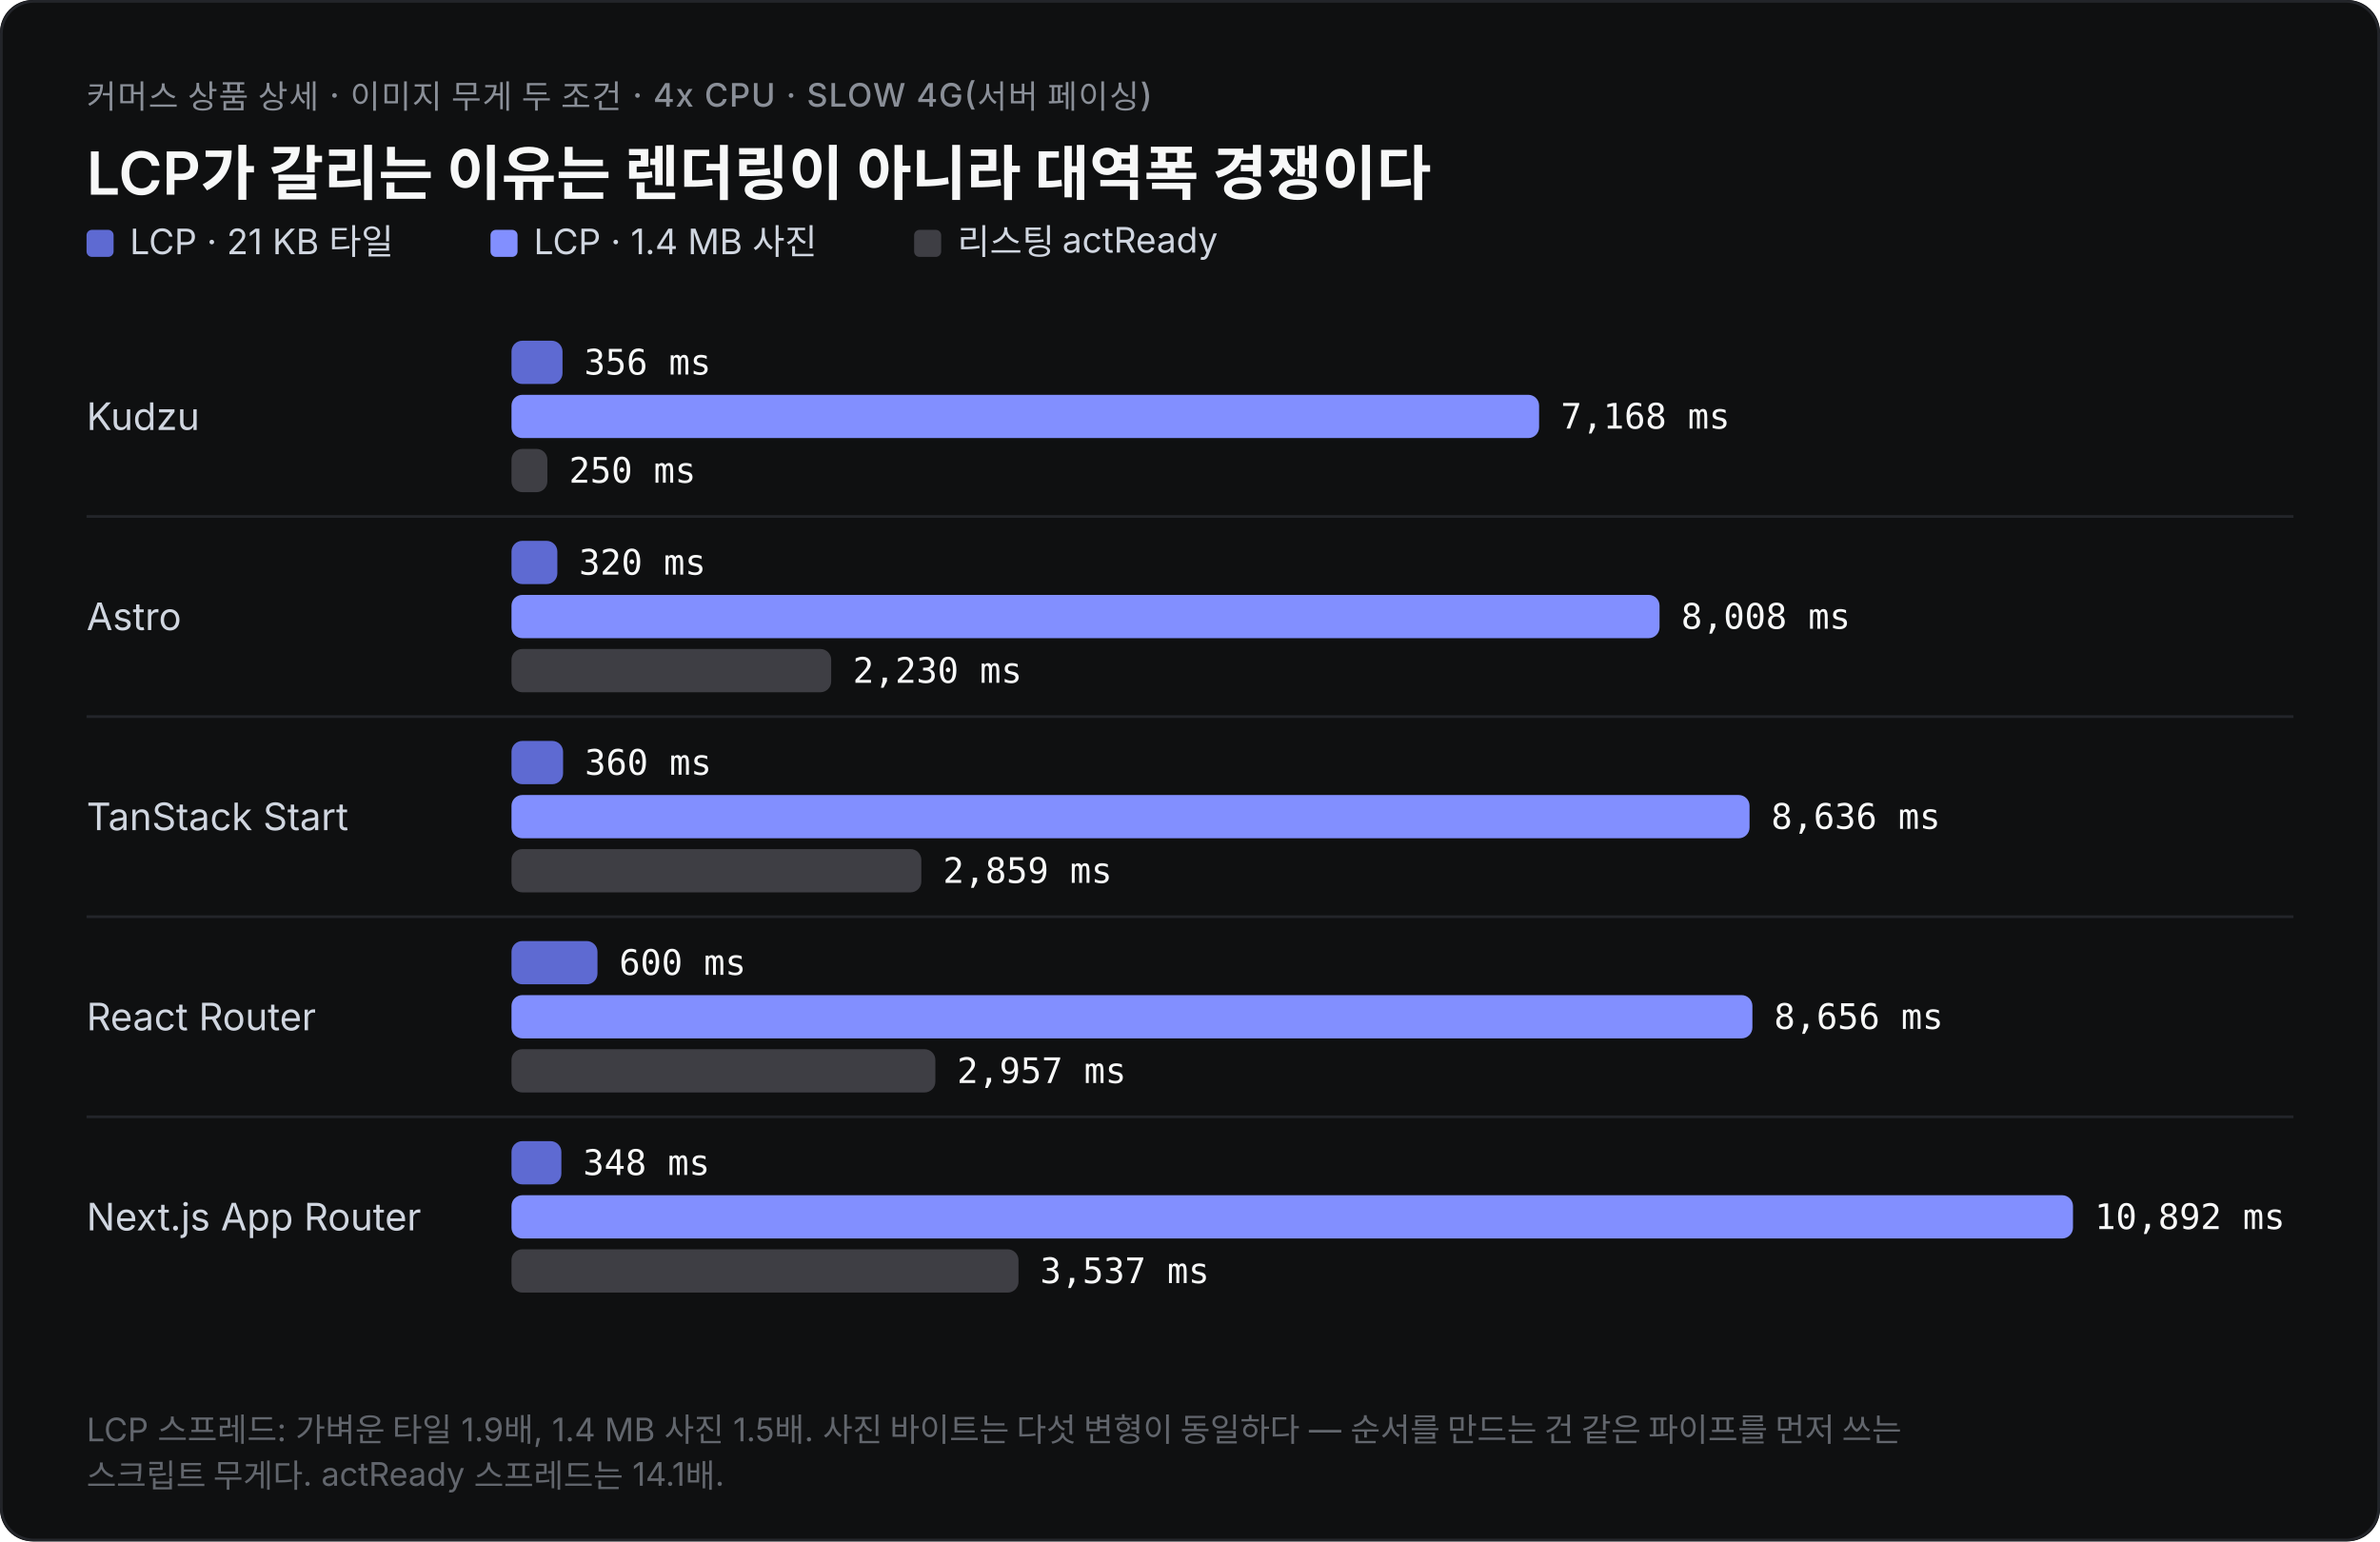
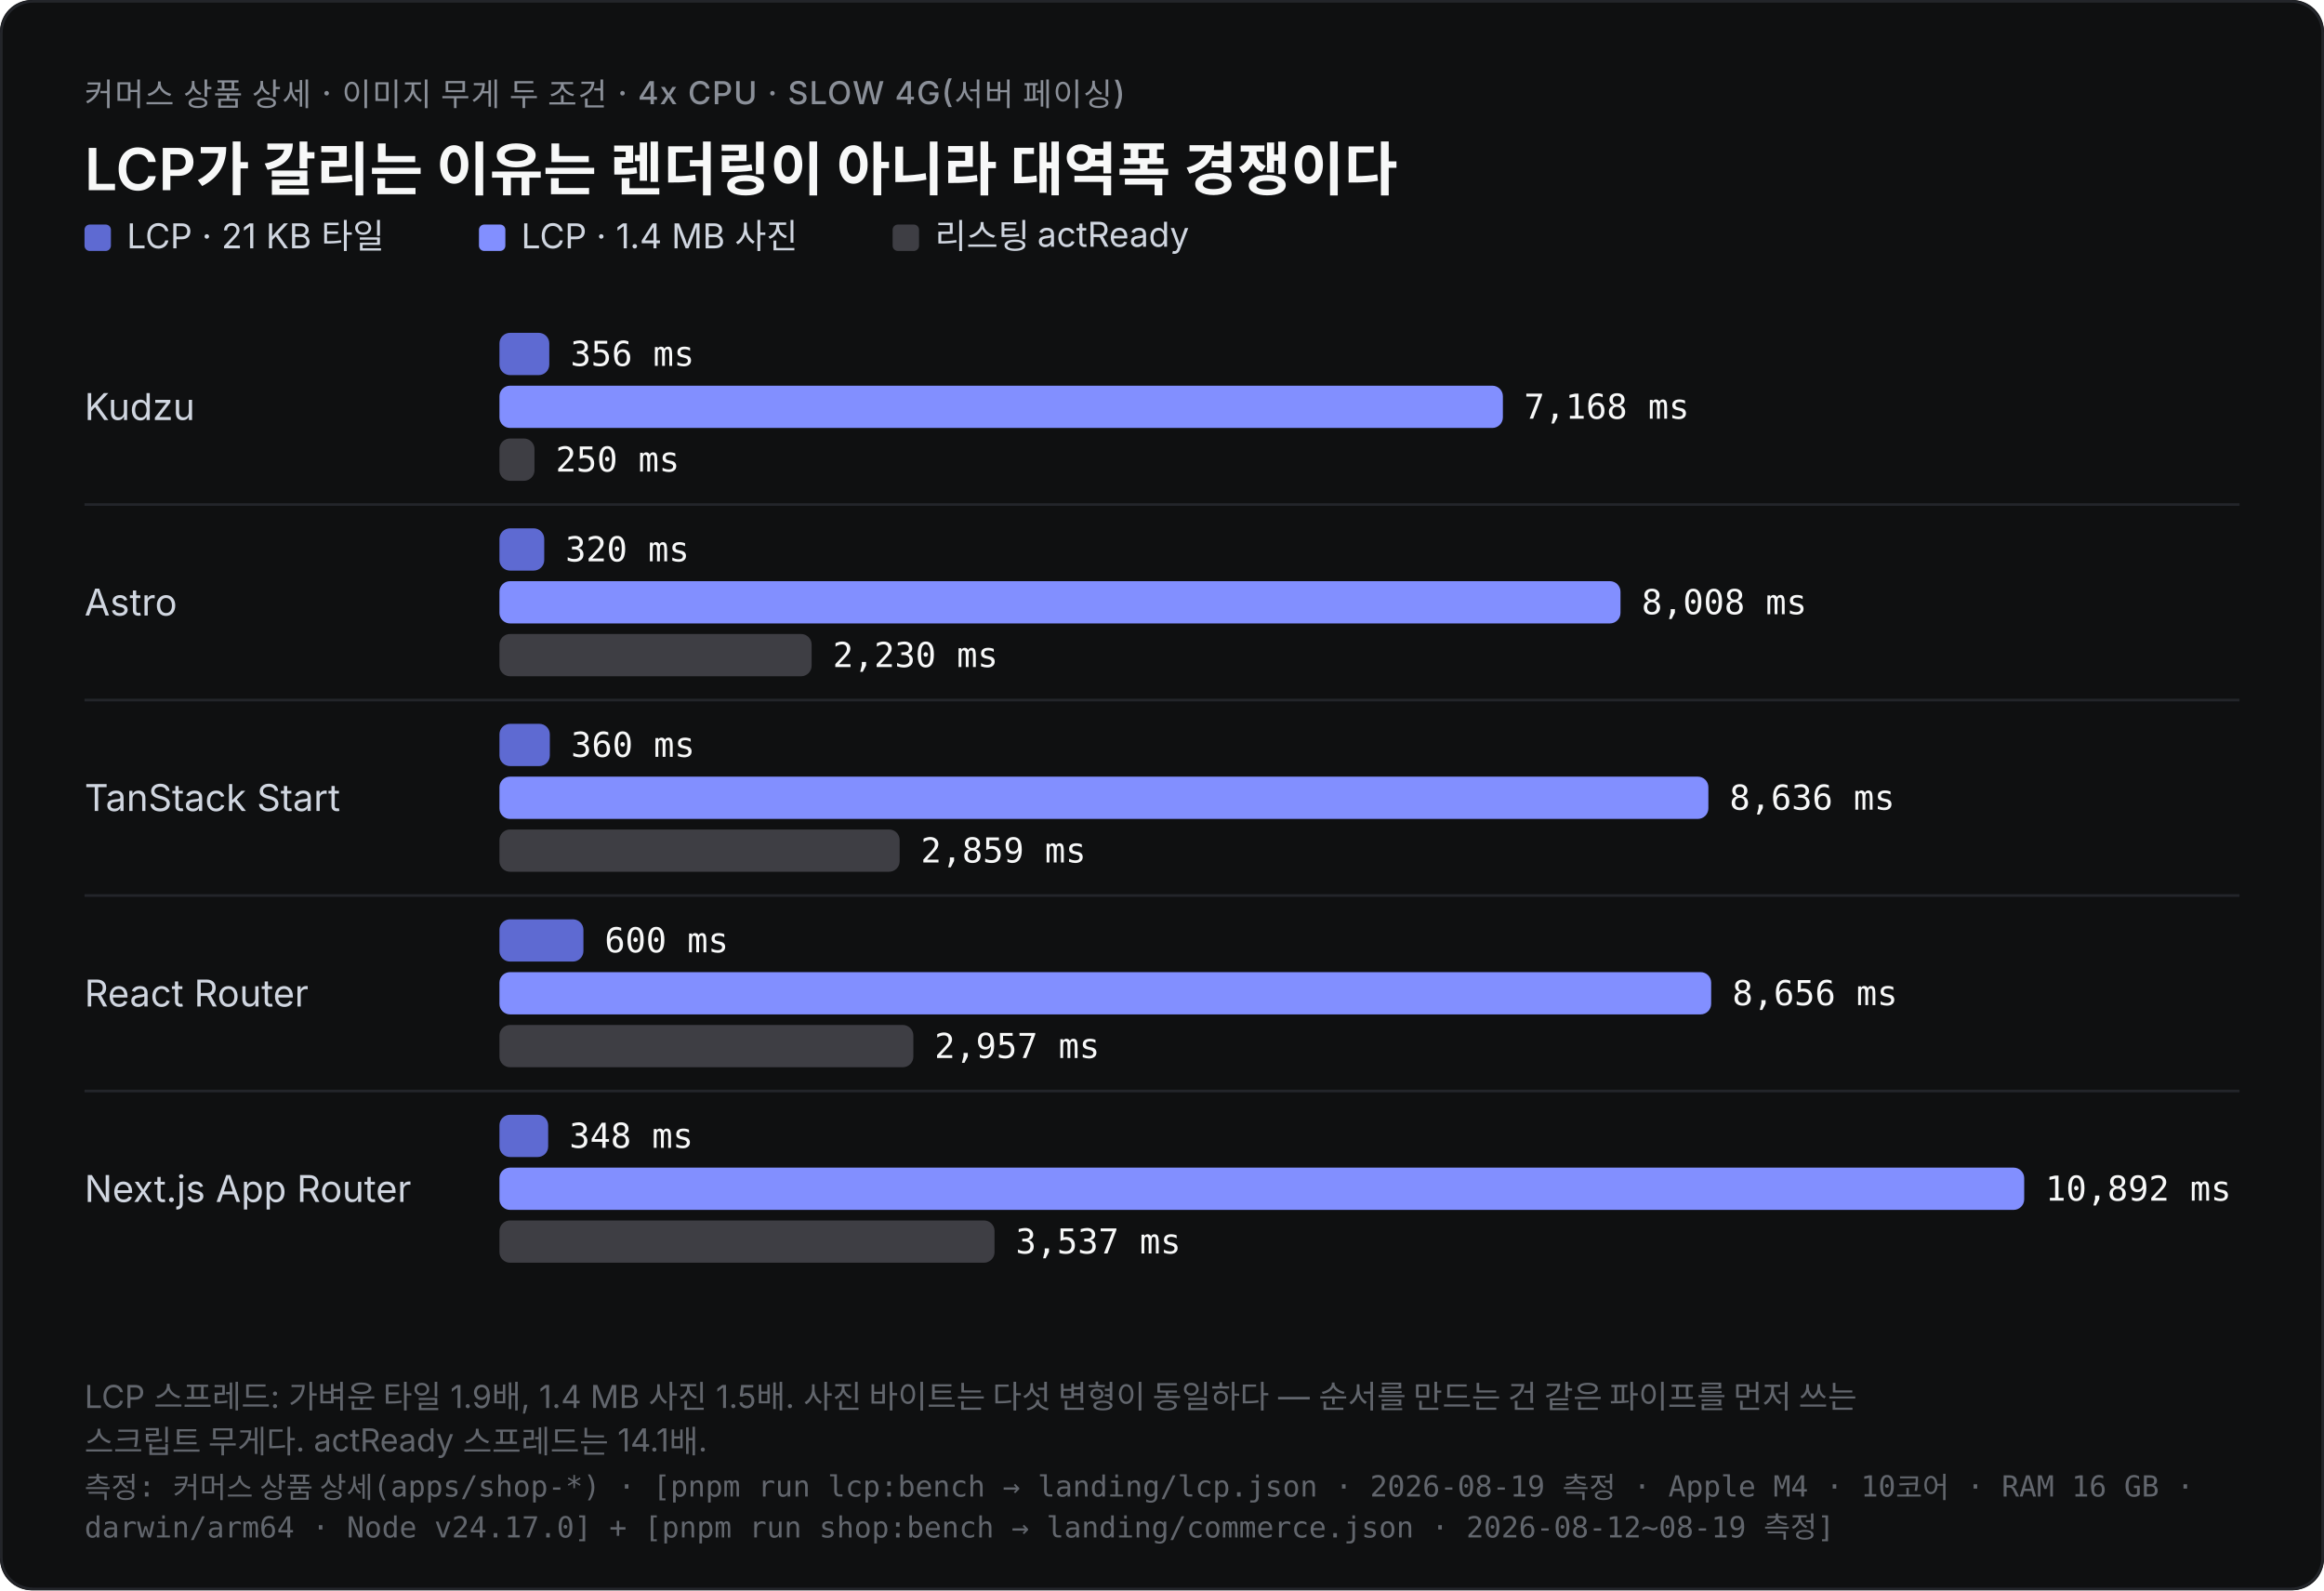
- <svg xmlns="http://www.w3.org/2000/svg" width="880" height="570" viewBox="0 0 880 570" role="img" aria-label="LCP가 갈리는 이유는 렌더링이 아니라 대역폭 경쟁이다">
-   <rect x="0" y="0" width="880" height="570" rx="12" fill="#010102" />
-   <rect x="0.5" y="0.5" width="879" height="569" rx="12" fill="#0f1011" stroke="#23252a" stroke-width="1" />
+ <svg xmlns="http://www.w3.org/2000/svg" width="880" height="602" viewBox="0 0 880 602" role="img" aria-label="LCP가 갈리는 이유는 렌더링이 아니라 대역폭 경쟁이다">
+   <rect x="0" y="0" width="880" height="602" rx="12" fill="#010102" />
+   <rect x="0.5" y="0.5" width="879" height="601" rx="12" fill="#0f1011" stroke="#23252a" stroke-width="1" />
  <text x="32" y="40" font-family="-apple-system, BlinkMacSystemFont, 'SF Pro Display', 'Segoe UI', Inter, Roboto, sans-serif" font-size="12" font-weight="500" fill="#8a8f98" letter-spacing="0.4">커머스 상품 상세 · 이미지 무게 두 조건 · 4x CPU · SLOW 4G(서버 페이싱)</text>
  <text x="32" y="72" font-family="-apple-system, BlinkMacSystemFont, 'SF Pro Display', 'Segoe UI', Inter, Roboto, sans-serif" font-size="22" font-weight="600" fill="#f7f8f8">LCP가 갈리는 이유는 렌더링이 아니라 대역폭 경쟁이다</text>
  <rect x="32" y="85" width="10" height="10" rx="2" fill="#5e6ad2" />
  <text x="48" y="94" font-family="-apple-system, BlinkMacSystemFont, 'SF Pro Display', 'Segoe UI', Inter, Roboto, sans-serif" font-size="13" font-weight="400" fill="#d0d6e0">LCP · 21 KB 타일</text>
  <rect x="181.36" y="85" width="10" height="10" rx="2" fill="#828fff" />
  <text x="197.36" y="94" font-family="-apple-system, BlinkMacSystemFont, 'SF Pro Display', 'Segoe UI', Inter, Roboto, sans-serif" font-size="13" font-weight="400" fill="#d0d6e0">LCP · 1.4 MB 사진</text>
  <rect x="338" y="85" width="10" height="10" rx="2" fill="#3e3e44" />
  <text x="354" y="94" font-family="-apple-system, BlinkMacSystemFont, 'SF Pro Display', 'Segoe UI', Inter, Roboto, sans-serif" font-size="13" font-weight="400" fill="#d0d6e0">리스팅 actReady</text>
  <text x="32" y="159" font-family="-apple-system, BlinkMacSystemFont, 'SF Pro Display', 'Segoe UI', Inter, Roboto, sans-serif" font-size="14" font-weight="400" fill="#d0d6e0">Kudzu</text>
  <rect x="189.12" y="126" width="18.87" height="16" rx="4" fill="#5e6ad2" />
  <text x="215.991" y="138.5" font-family="ui-monospace, SFMono-Regular, 'SF Mono', Menlo, monospace" font-size="13" font-weight="400" fill="#f7f8f8">356 ms</text>
  <rect x="189.12" y="146" width="379.96" height="16" rx="4" fill="#828fff" />
  <text x="577.079" y="158.5" font-family="ui-monospace, SFMono-Regular, 'SF Mono', Menlo, monospace" font-size="13" font-weight="400" fill="#f7f8f8">7,168 ms</text>
  <rect x="189.12" y="166" width="13.27" height="16" rx="4" fill="#3e3e44" />
  <text x="210.388" y="178.5" font-family="ui-monospace, SFMono-Regular, 'SF Mono', Menlo, monospace" font-size="13" font-weight="400" fill="#f7f8f8">250 ms</text>
  <line x1="32" y1="191" x2="848" y2="191" stroke="#23252a" stroke-width="1" />
  <text x="32" y="233" font-family="-apple-system, BlinkMacSystemFont, 'SF Pro Display', 'Segoe UI', Inter, Roboto, sans-serif" font-size="14" font-weight="400" fill="#d0d6e0">Astro</text>
  <rect x="189.12" y="200" width="16.96" height="16" rx="4" fill="#5e6ad2" />
  <text x="214.082" y="212.5" font-family="ui-monospace, SFMono-Regular, 'SF Mono', Menlo, monospace" font-size="13" font-weight="400" fill="#f7f8f8">320 ms</text>
  <rect x="189.12" y="220" width="424.49" height="16" rx="4" fill="#828fff" />
  <text x="621.606" y="232.5" font-family="ui-monospace, SFMono-Regular, 'SF Mono', Menlo, monospace" font-size="13" font-weight="400" fill="#f7f8f8">8,008 ms</text>
  <rect x="189.12" y="240" width="118.21" height="16" rx="4" fill="#3e3e44" />
  <text x="315.327" y="252.5" font-family="ui-monospace, SFMono-Regular, 'SF Mono', Menlo, monospace" font-size="13" font-weight="400" fill="#f7f8f8">2,230 ms</text>
  <line x1="32" y1="265" x2="848" y2="265" stroke="#23252a" stroke-width="1" />
  <text x="32" y="307" font-family="-apple-system, BlinkMacSystemFont, 'SF Pro Display', 'Segoe UI', Inter, Roboto, sans-serif" font-size="14" font-weight="400" fill="#d0d6e0">TanStack Start</text>
  <rect x="189.12" y="274" width="19.08" height="16" rx="4" fill="#5e6ad2" />
  <text x="216.203" y="286.5" font-family="ui-monospace, SFMono-Regular, 'SF Mono', Menlo, monospace" font-size="13" font-weight="400" fill="#f7f8f8">360 ms</text>
  <rect x="189.12" y="294" width="457.77" height="16" rx="4" fill="#828fff" />
  <text x="654.895" y="306.5" font-family="ui-monospace, SFMono-Regular, 'SF Mono', Menlo, monospace" font-size="13" font-weight="400" fill="#f7f8f8">8,636 ms</text>
  <rect x="189.12" y="314" width="151.54" height="16" rx="4" fill="#3e3e44" />
  <text x="348.658" y="326.5" font-family="ui-monospace, SFMono-Regular, 'SF Mono', Menlo, monospace" font-size="13" font-weight="400" fill="#f7f8f8">2,859 ms</text>
  <line x1="32" y1="339" x2="848" y2="339" stroke="#23252a" stroke-width="1" />
  <text x="32" y="381" font-family="-apple-system, BlinkMacSystemFont, 'SF Pro Display', 'Segoe UI', Inter, Roboto, sans-serif" font-size="14" font-weight="400" fill="#d0d6e0">React Router</text>
  <rect x="189.12" y="348" width="31.8" height="16" rx="4" fill="#5e6ad2" />
  <text x="228.925" y="360.5" font-family="ui-monospace, SFMono-Regular, 'SF Mono', Menlo, monospace" font-size="13" font-weight="400" fill="#f7f8f8">600 ms</text>
  <rect x="189.12" y="368" width="458.83" height="16" rx="4" fill="#828fff" />
  <text x="655.955" y="380.5" font-family="ui-monospace, SFMono-Regular, 'SF Mono', Menlo, monospace" font-size="13" font-weight="400" fill="#f7f8f8">8,656 ms</text>
  <rect x="189.12" y="388" width="156.73" height="16" rx="4" fill="#3e3e44" />
  <text x="353.848" y="400.5" font-family="ui-monospace, SFMono-Regular, 'SF Mono', Menlo, monospace" font-size="13" font-weight="400" fill="#f7f8f8">2,957 ms</text>
  <line x1="32" y1="413" x2="848" y2="413" stroke="#23252a" stroke-width="1" />
  <text x="32" y="455" font-family="-apple-system, BlinkMacSystemFont, 'SF Pro Display', 'Segoe UI', Inter, Roboto, sans-serif" font-size="14" font-weight="400" fill="#d0d6e0">Next.js App Router</text>
  <rect x="189.12" y="422" width="18.45" height="16" rx="4" fill="#5e6ad2" />
  <text x="215.567" y="434.5" font-family="ui-monospace, SFMono-Regular, 'SF Mono', Menlo, monospace" font-size="13" font-weight="400" fill="#f7f8f8">348 ms</text>
  <rect x="189.12" y="442" width="577.36" height="16" rx="4" fill="#828fff" />
  <text x="774.48" y="454.5" font-family="ui-monospace, SFMono-Regular, 'SF Mono', Menlo, monospace" font-size="13" font-weight="400" fill="#f7f8f8">10,892 ms</text>
  <rect x="189.12" y="462" width="187.47" height="16" rx="4" fill="#3e3e44" />
  <text x="384.587" y="474.5" font-family="ui-monospace, SFMono-Regular, 'SF Mono', Menlo, monospace" font-size="13" font-weight="400" fill="#f7f8f8">3,537 ms</text>
+   <text x="32" y="567" font-family="ui-monospace, SFMono-Regular, 'SF Mono', Menlo, monospace" font-size="11" font-weight="400" fill="#62666d">측정: 커머스 상품 상세(apps/shop-*) · [pnpm run lcp:bench → landing/lcp.json · 2026-08-19 측정 · Apple M4 · 10코어 · RAM 16 GB ·</text>
+   <text x="32" y="582" font-family="ui-monospace, SFMono-Regular, 'SF Mono', Menlo, monospace" font-size="11" font-weight="400" fill="#62666d">darwin/arm64 · Node v24.17.0] + [pnpm run shop:bench → landing/commerce.json · 2026-08-12~08-19 측정]</text>
  <text x="32" y="533" font-family="-apple-system, BlinkMacSystemFont, 'SF Pro Display', 'Segoe UI', Inter, Roboto, sans-serif" font-size="12" font-weight="400" fill="#62666d">LCP 스프레드: 가벼운 타일 1.9배, 1.4 MB 사진 1.5배. 사진 바이트는 다섯 변형이 동일하다 — 순서를 만드는 건 같은 파이프를 먼저 쓰는</text>
  <text x="32" y="550" font-family="-apple-system, BlinkMacSystemFont, 'SF Pro Display', 'Segoe UI', Inter, Roboto, sans-serif" font-size="12" font-weight="400" fill="#62666d">스크립트 무게다. actReady 스프레드는 14.1배.</text>
</svg>
